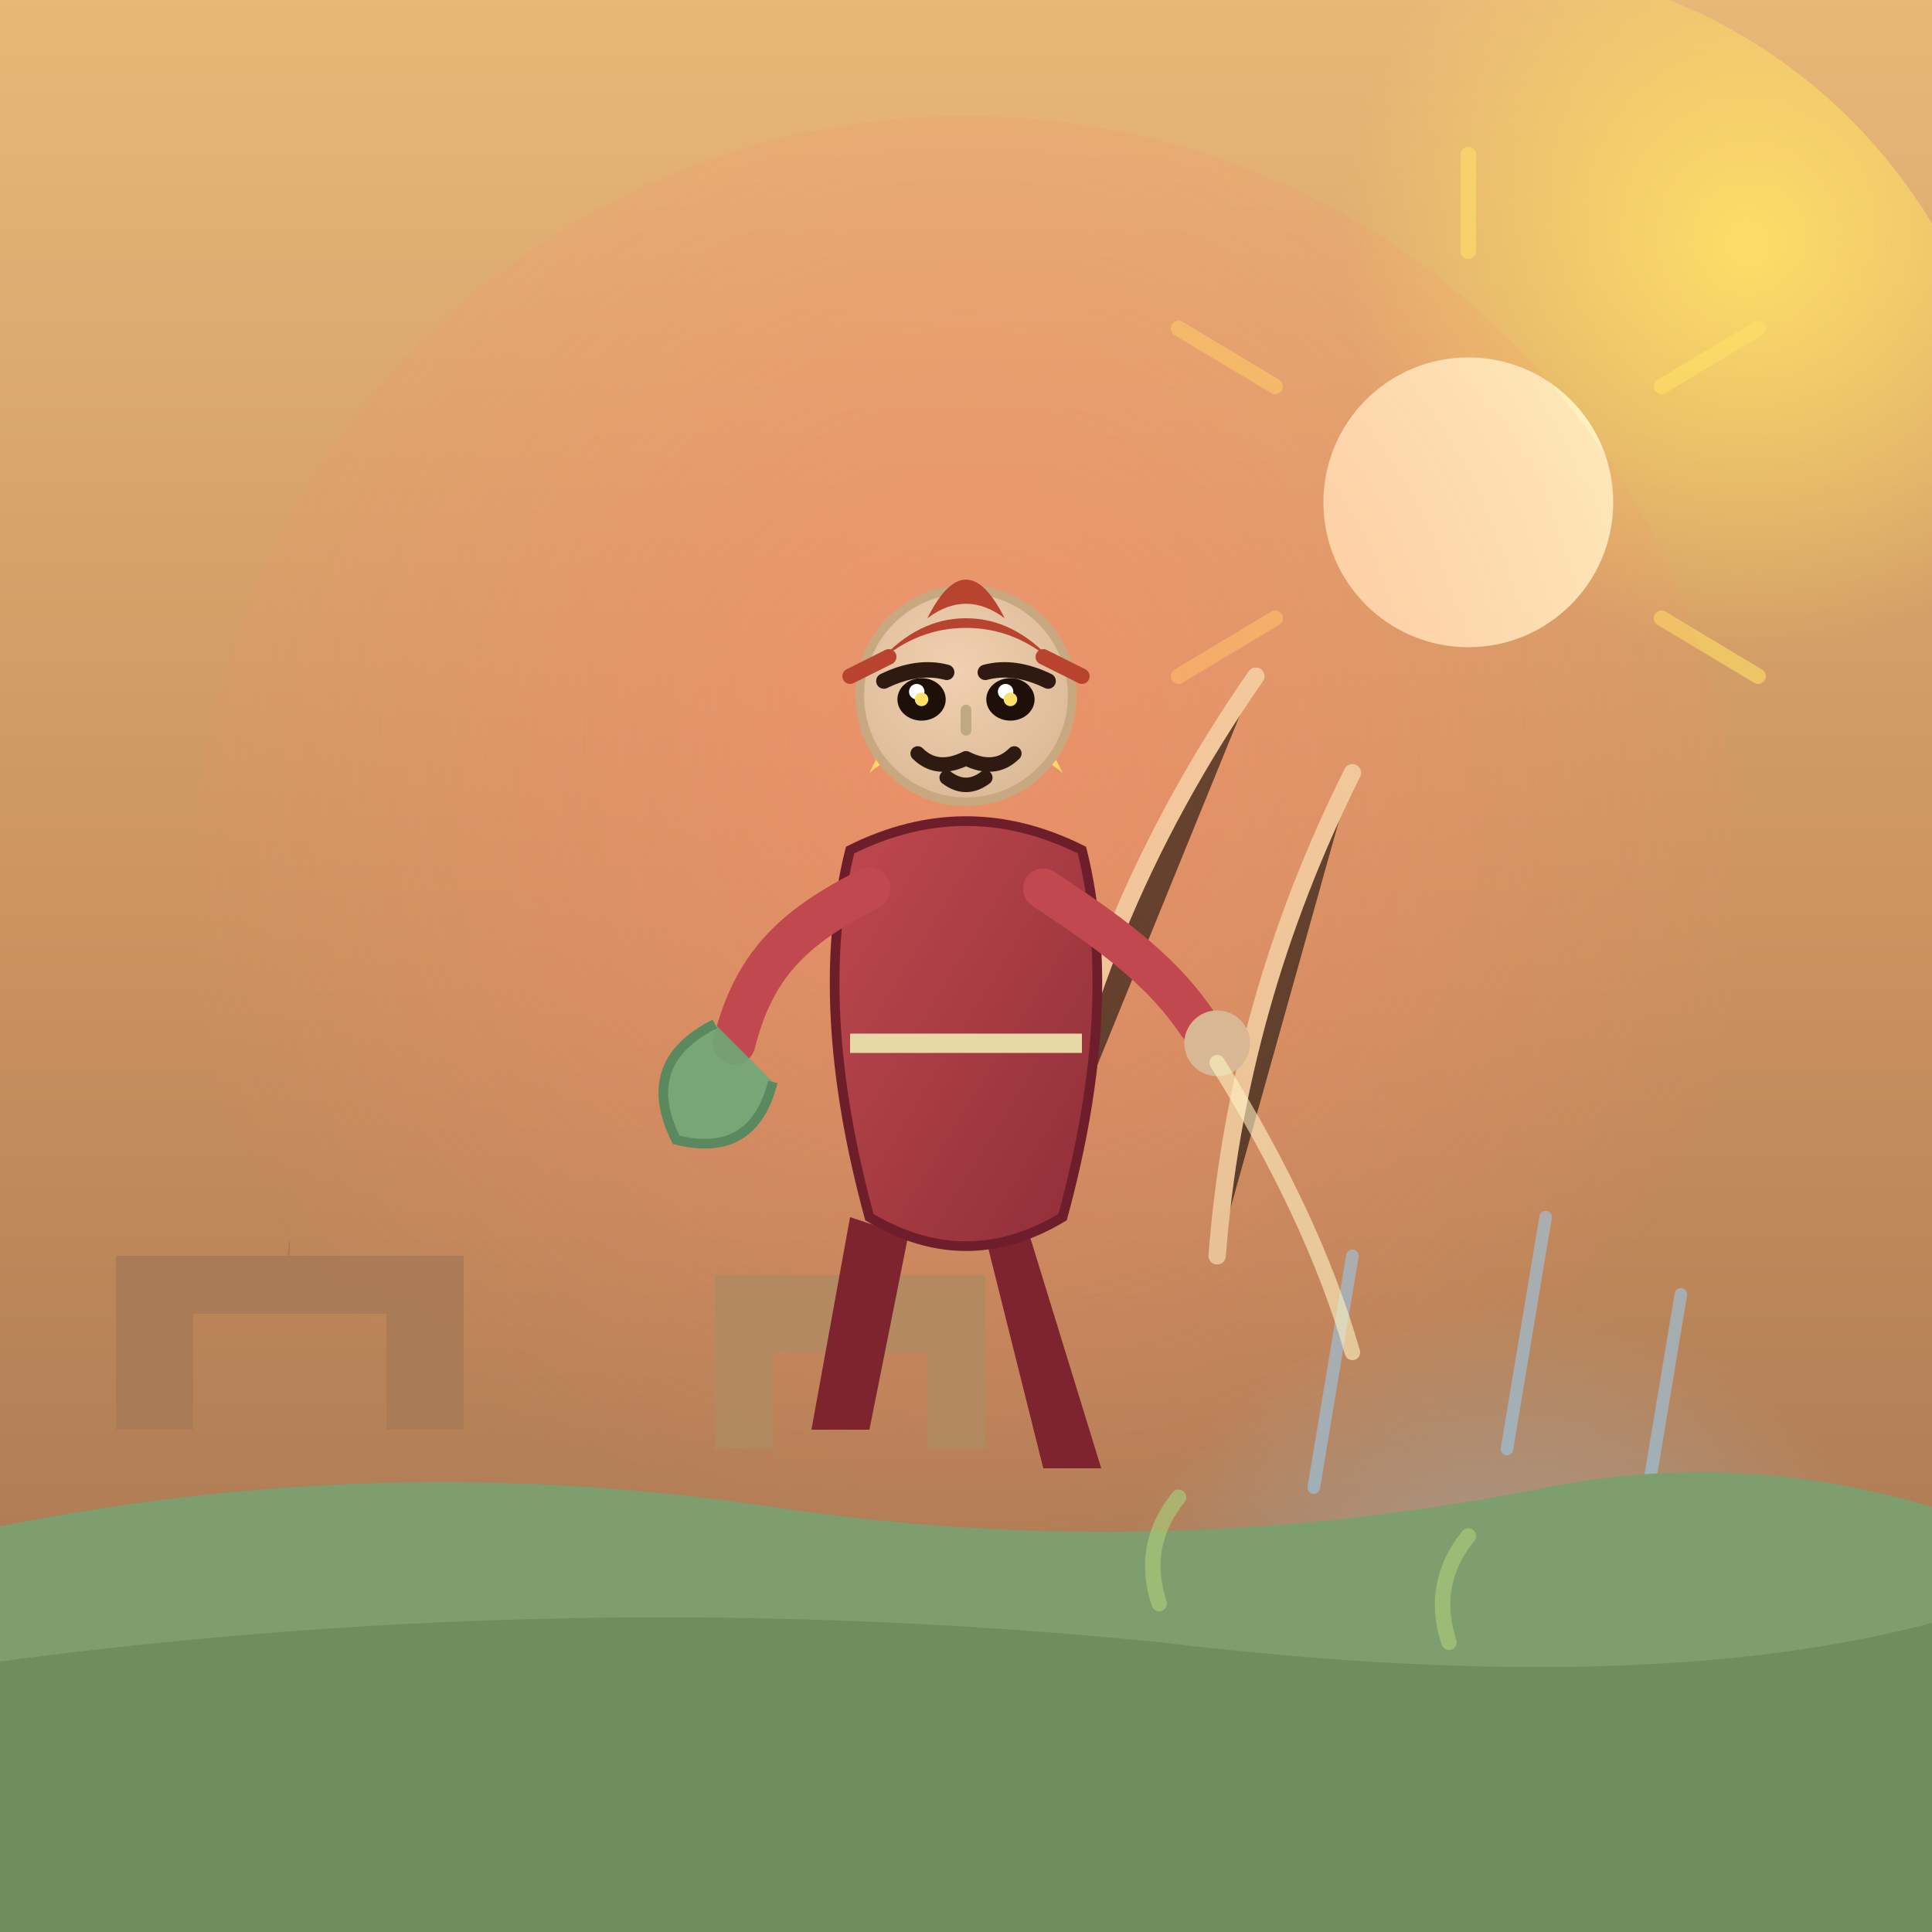
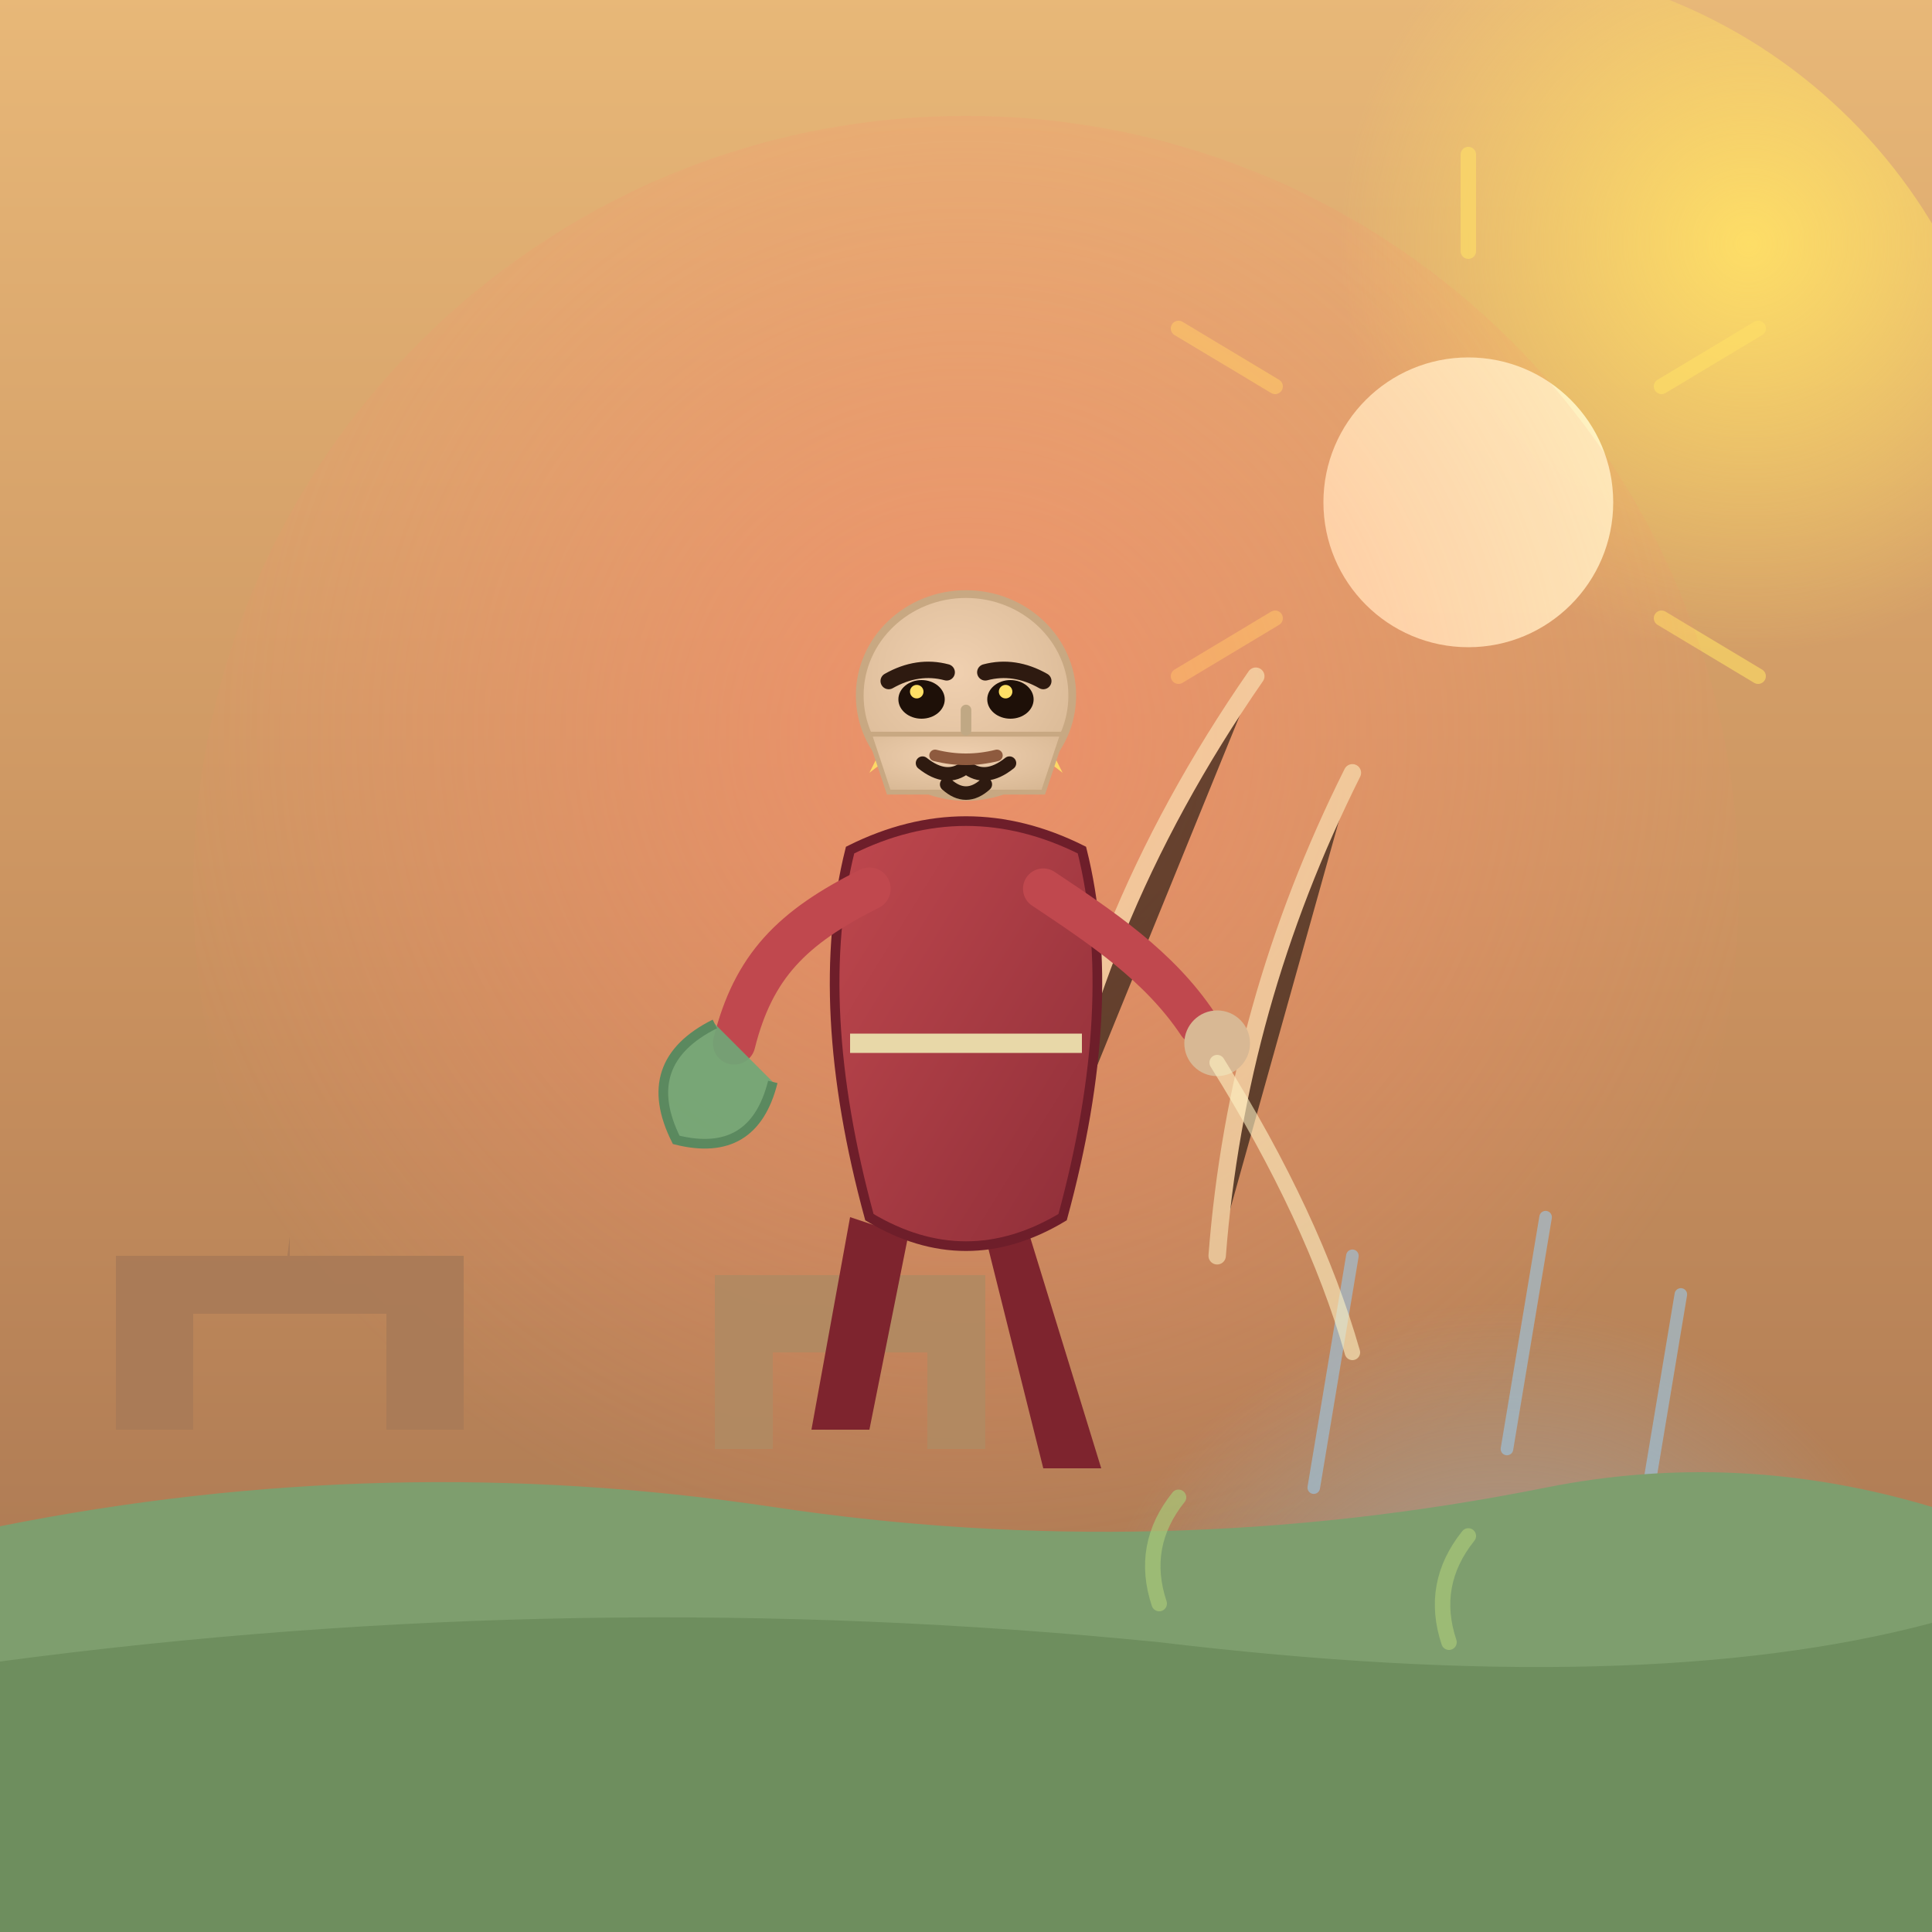
<svg xmlns="http://www.w3.org/2000/svg" viewBox="0 0 200 200" role="img" aria-label="汉钟离·六阶·太阳真火·御日行空照临万物">
  <defs>
    <linearGradient id="bg" x1="0" y1="0" x2="0" y2="1">
      <stop offset="0%" stop-color="#E8B878" />
      <stop offset="52%" stop-color="#C8905E" />
      <stop offset="100%" stop-color="#9E6E4E" />
    </linearGradient>
    <radialGradient id="sun" cx="76%" cy="26%" r="38%">
      <stop offset="0%" stop-color="#FFE066" stop-opacity="0.95" />
      <stop offset="100%" stop-color="#FFE066" stop-opacity="0" />
    </radialGradient>
    <radialGradient id="aura" cx="50%" cy="40%" r="55%">
      <stop offset="0%" stop-color="#FF8A6E" stop-opacity="0.6" />
      <stop offset="100%" stop-color="#FF8A6E" stop-opacity="0" />
    </radialGradient>
    <radialGradient id="rain" cx="50%" cy="80%" r="45%">
      <stop offset="0%" stop-color="#9AC8E8" stop-opacity="0.55" />
      <stop offset="100%" stop-color="#9AC8E8" stop-opacity="0" />
    </radialGradient>
    <linearGradient id="robe" x1="0" y1="0" x2="1" y2="1">
      <stop offset="0%" stop-color="#C0484E" />
      <stop offset="100%" stop-color="#8E2E38" />
    </linearGradient>
    <radialGradient id="skin" cx="45%" cy="38%" r="70%">
      <stop offset="0%" stop-color="#F0D0B0" />
      <stop offset="100%" stop-color="#D8B894" />
    </radialGradient>
    <g id="hanzhongli-face">
-       <ellipse cx="0" cy="0" rx="11" ry="11" fill="url(#skin)" stroke="#C8A880" stroke-width="0.9" />
-       <path d="M -4 -8 Q 0 -11 4 -8 Q 2 -12 0 -12 Q -2 -12 -4 -8 Z" fill="#B8432E" />
-       <path d="M -8 -4 L -12 -2 M 8 -4 L 12 -2" stroke="#B8432E" stroke-width="1.6" stroke-linecap="round">
-         <animateTransform attributeName="transform" type="translate" values="0 0;0 -1;0 0" dur="3s" repeatCount="indefinite" />
-       </path>
-       <path d="M -9 -3.5 Q -5 -8 0 -8 Q 5 -8 9 -3.5 Q 5 -7 0 -7 Q -5 -7 -9 -3.5 Z" fill="#B8432E" />
-       <path d="M -8.5 -1.5 Q -5 -3.2 -2 -2.4 M 8.5 -1.5 Q 5 -3.2 2 -2.4" stroke="#2E1A10" stroke-width="1.6" stroke-linecap="round" fill="none" />
-       <ellipse cx="-4.6" cy="0.4" rx="2.5" ry="2.2" fill="#1E1008" />
-       <ellipse cx="4.6" cy="0.4" rx="2.5" ry="2.2" fill="#1E1008" />
-       <circle cx="-5.1" cy="-0.4" r="0.8" fill="#FFF" />
-       <circle cx="4.1" cy="-0.4" r="0.8" fill="#FFF" />
-       <circle cx="-4.6" cy="0.4" r="0.7" fill="#FFE066" />
-       <circle cx="4.6" cy="0.4" r="0.7" fill="#FFE066" />
+       <ellipse cx="0" cy="0" rx="11" ry="10.5" fill="url(#skin)" stroke="#C8A882" stroke-width="0.8" />
+       <path d="M -10 4 L 10 4 L 8 10 L -8 10 Z" fill="url(#skin)" stroke="#C8A882" stroke-width="0.5" />
+       <path d="M -4.5 7 Q -2 9 0 7.4 M 0 7.4 Q 2 9 4.5 7 M -2 9.2 Q 0 11 2 9.2" stroke="#2E1A10" stroke-width="1.4" stroke-linecap="round" fill="none" />
+       <path d="M -8 -1.5 Q -5 -3.2 -2 -2.4 M 8 -1.5 Q 5 -3.2 2 -2.4" stroke="#2E1A10" stroke-width="1.7" stroke-linecap="round" fill="none" />
+       <ellipse cx="-4.6" cy="0.4" rx="2.4" ry="2" fill="#1E1008" />
+       <ellipse cx="4.6" cy="0.4" rx="2.4" ry="2" fill="#1E1008" />
+       <circle cx="-5.1" cy="-0.4" r="0.7" fill="#FFE066" />
+       <circle cx="4.1" cy="-0.4" r="0.7" fill="#FFE066" />
      <path d="M 0 1.5 L 0 3.6" stroke="#C0A884" stroke-width="1.1" stroke-linecap="round" />
-       <path d="M -5 6 Q -3 8 0 6.5 M 0 6.5 Q 3 8 5 6 M -2 8.5 Q 0 10 2 8.5" stroke="#2E1A10" stroke-width="1.5" stroke-linecap="round" fill="none" />
+       <path d="M -3.2 6.2 Q 0 7 3.2 6.2" fill="none" stroke="#8E5A3E" stroke-width="1.2" stroke-linecap="round" />
    </g>
  </defs>
  <rect width="200" height="200" fill="url(#bg)" />
  <circle cx="152" cy="52" r="56" fill="url(#sun)">
    <animate attributeName="opacity" values="0.95;0.7;0.95" dur="3.2s" repeatCount="indefinite" />
  </circle>
  <circle cx="152" cy="52" r="15" fill="#FFF3C4" opacity="0.95">
    <animate attributeName="r" values="15;17;15" dur="3.2s" repeatCount="indefinite" />
  </circle>
  <g stroke="#FFE066" stroke-width="1.6" opacity="0.6" stroke-linecap="round">
    <path d="M 152 26 L 152 16 M 172 40 L 182 34 M 172 64 L 182 70 M 132 40 L 122 34 M 132 64 L 122 70" />
  </g>
  <circle cx="100" cy="92" r="80" fill="url(#aura)">
    <animate attributeName="opacity" values="0.6;0.35;0.6" dur="3.2s" repeatCount="indefinite" />
  </circle>
  <g stroke="#FFF3C4" stroke-width="1.8" opacity="0.55" stroke-linecap="round">
    <path d="M 130 70 Q 112 96 108 124">
      <animate attributeName="opacity" values="0.55;0.2;0.55" dur="2.6s" repeatCount="indefinite" />
    </path>
    <path d="M 140 80 Q 128 104 126 130">
      <animate attributeName="opacity" values="0.5;0.18;0.5" dur="3s" repeatCount="indefinite" />
    </path>
  </g>
  <circle cx="156" cy="150" r="50" fill="url(#rain)">
    <animate attributeName="opacity" values="0.55;0.3;0.55" dur="3s" repeatCount="indefinite" />
  </circle>
  <g stroke="#9AC8E8" stroke-width="1.3" opacity="0.6" stroke-linecap="round">
    <path d="M 140 130 L 136 154">
      <animate attributeName="opacity" values="0.6;0.2;0.6" dur="1.8s" repeatCount="indefinite" />
    </path>
    <path d="M 160 126 L 156 150">
      <animate attributeName="opacity" values="0.6;0.2;0.6" dur="2s" repeatCount="indefinite" />
    </path>
    <path d="M 174 134 L 170 158">
      <animate attributeName="opacity" values="0.6;0.2;0.6" dur="2.2s" repeatCount="indefinite" />
    </path>
  </g>
  <path d="M 0 158 Q 40 150 80 156 Q 120 162 160 154 Q 180 150 200 156 L 200 200 L 0 200 Z" fill="#7E9E6E" />
  <path d="M 0 172 Q 60 164 120 170 Q 170 176 200 168 L 200 200 L 0 200 Z" fill="#6E8E5E" />
  <g opacity="0.9">
    <path d="M 20 148 L 20 136 L 40 136 L 40 148 L 48 148 L 48 130 L 12 130 L 12 148 Z" fill="#A87A56" />
    <path d="M 30 136 L 30 128 L 29 136 Z" fill="#A87A56" />
    <path d="M 80 150 L 80 140 L 96 140 L 96 150 L 102 150 L 102 132 L 74 132 L 74 150 Z" fill="#B08A62" />
    <path d="M 88 140 L 88 132 L 87 140 Z" fill="#B08A62" />
  </g>
  <g stroke="#A8C878" stroke-width="1.6" stroke-linecap="round" fill="none" opacity="0.7">
    <path d="M 120 166 Q 118 160 122 155" />
    <path d="M 150 170 Q 148 164 152 159" />
  </g>
  <path d="M 88 126 L 84 148 L 90 148 L 94 128 Z" fill="#7E242E" />
  <path d="M 106 126 L 114 152 L 108 152 L 102 128 Z" fill="#7E242E" />
  <path d="M 88 88 Q 84 104 90 126 Q 100 132 110 126 Q 116 104 112 88 Q 100 82 88 88 Z" fill="url(#robe)" stroke="#6E1E2A" stroke-width="1" />
  <path d="M 90 80 Q 100 72 110 80 L 108 76 Q 100 68 92 76 Z" fill="#FFE066" opacity="0.9" />
  <circle cx="100" cy="70" r="3.4" fill="#FFF3C4">
    <animate attributeName="r" values="3.4;4.6;3.4" dur="2.4s" repeatCount="indefinite" />
  </circle>
  <path d="M 88 108 L 112 108" stroke="#E8D8A8" stroke-width="2" />
  <use href="#hanzhongli-face" transform="translate(100,72) scale(1)" />
  <g>
    <animateTransform attributeName="transform" type="rotate" values="-4 90 92;3 90 92;-4 90 92" dur="2.6s" repeatCount="indefinite" />
    <path d="M 90 92 C 82 96 78 100 76 108" fill="none" stroke="#C0484E" stroke-width="4.4" stroke-linecap="round" />
    <path d="M 74 106 Q 66 110 70 118 Q 78 120 80 112" fill="#6EA878" stroke="#4E885E" stroke-width="1" opacity="0.9" />
  </g>
  <g>
    <animateTransform attributeName="transform" type="translate" values="0 0;2 -2;0 0" dur="2.6s" repeatCount="indefinite" />
    <path d="M 108 92 C 114 96 120 100 124 106" fill="none" stroke="#C0484E" stroke-width="4.2" stroke-linecap="round" />
    <circle cx="126" cy="108" r="3.4" fill="#D8B894" />
    <path d="M 126 110 Q 136 126 140 140" fill="none" stroke="#FFF3C4" stroke-width="1.6" opacity="0.6" stroke-linecap="round">
      <animate attributeName="opacity" values="0.6;0.2;0.6" dur="2.6s" repeatCount="indefinite" />
    </path>
  </g>
  <g fill="#FFE066">
    <circle cx="44" cy="100">
      <animate attributeName="cy" values="100;90;100" dur="3.2s" repeatCount="indefinite" />
      <animate attributeName="opacity" values="0.6;0.15;0.6" dur="3.2s" repeatCount="indefinite" />
    </circle>
    <circle cx="120" cy="40">
      <animate attributeName="cy" values="40;30;40" dur="3.6s" repeatCount="indefinite" />
      <animate attributeName="opacity" values="0.5;0.12;0.5" dur="3.6s" repeatCount="indefinite" />
    </circle>
  </g>
</svg>
